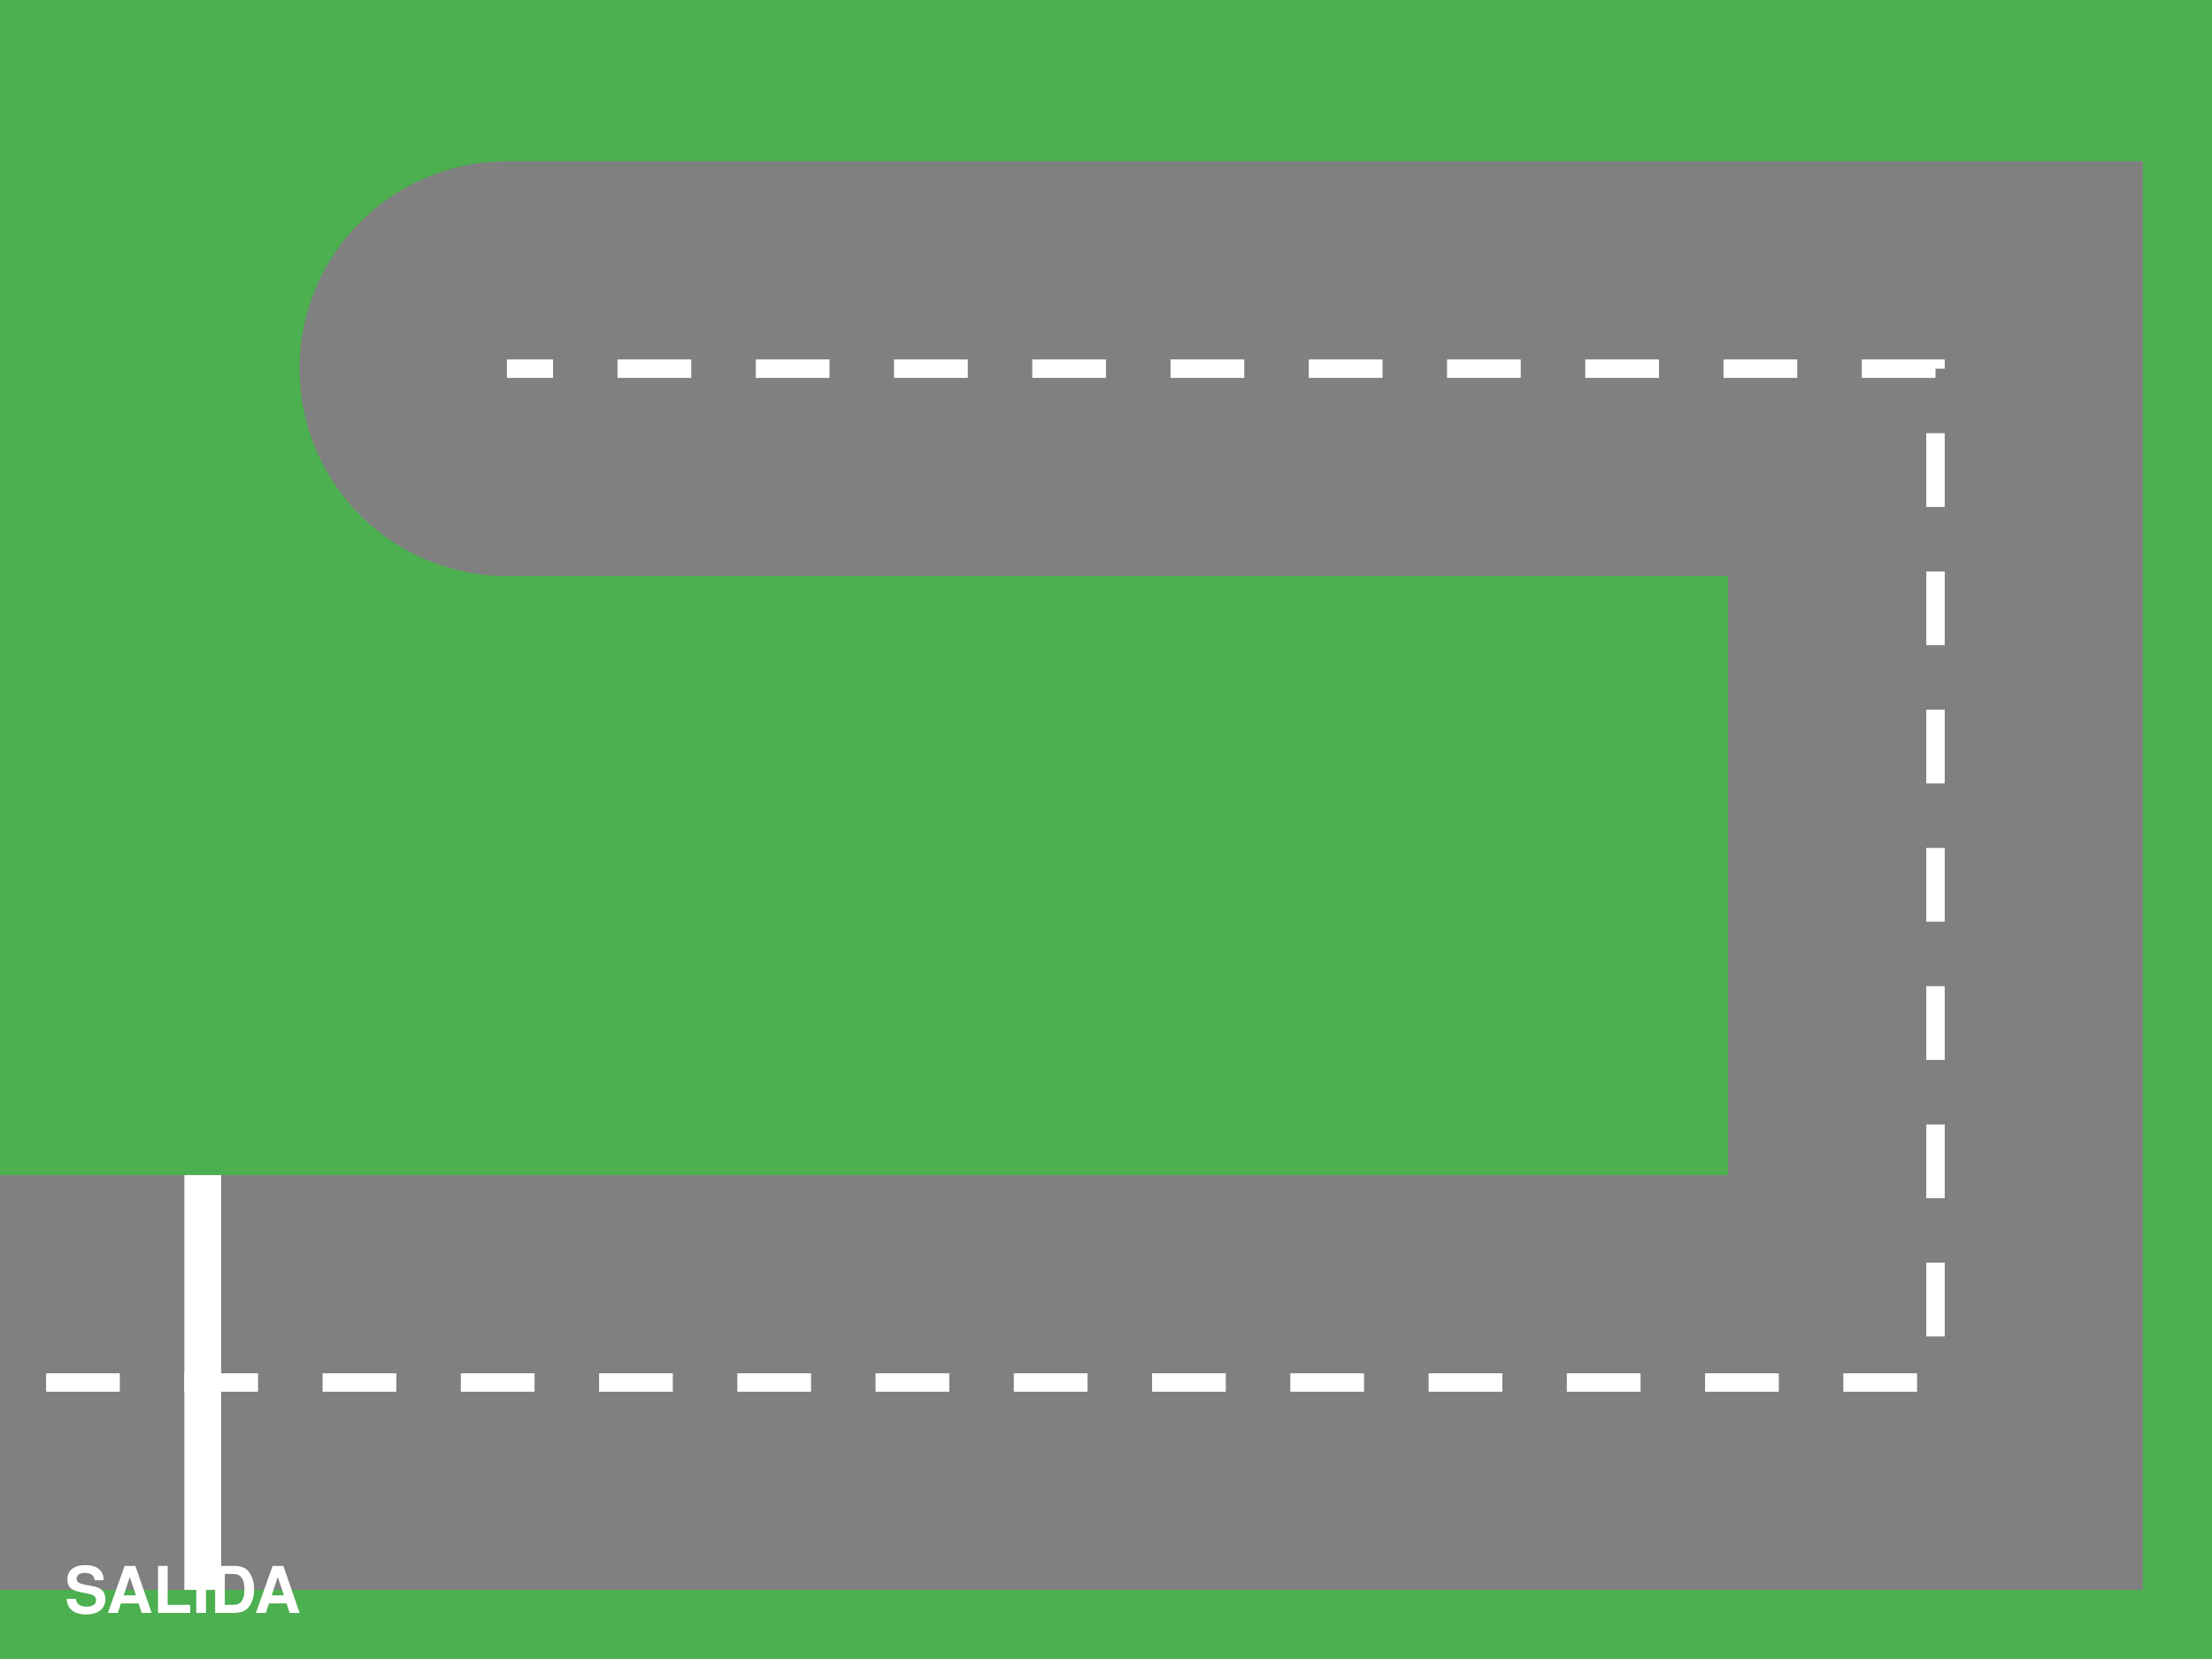
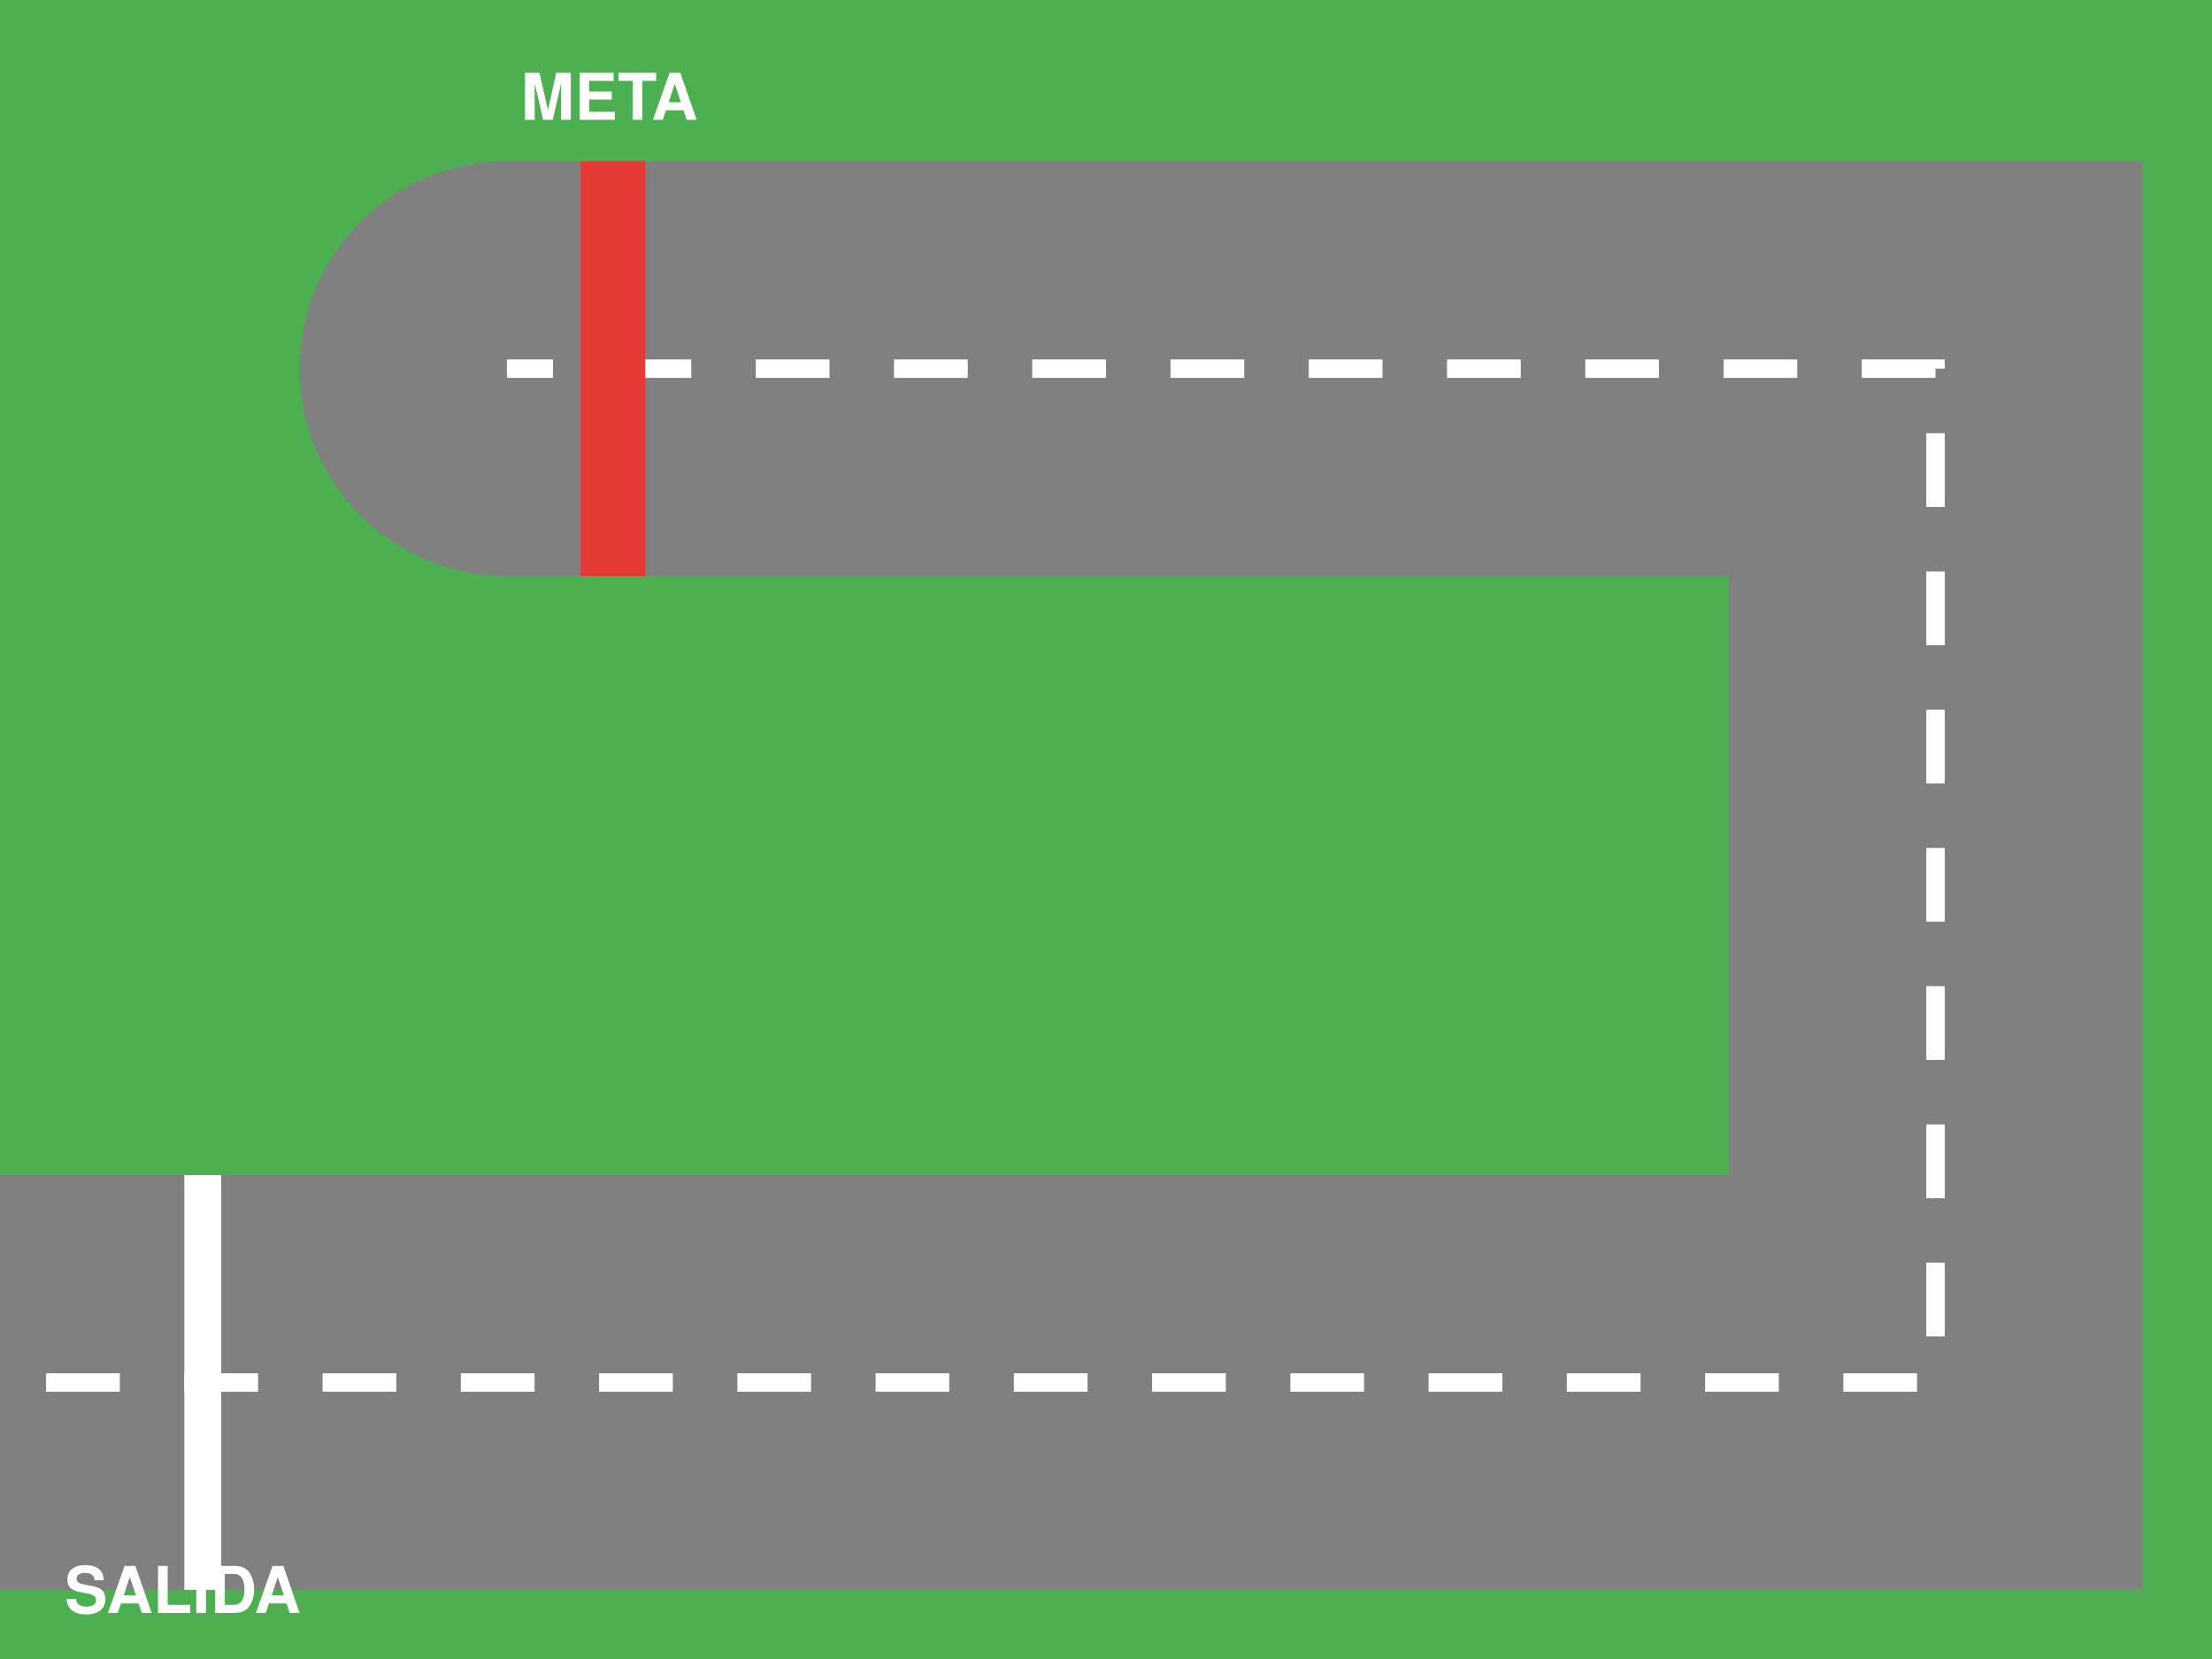
<svg xmlns="http://www.w3.org/2000/svg" width="480" height="360" viewBox="0 0 480 360">
  <rect x="0" y="0" width="480" height="360" fill="#4CAF50" />
  <path d="M -20 300 L 420 300 L 420 80 L 110 80" fill="none" stroke="#808080" stroke-width="90" stroke-linecap="round" stroke-linejoin="miter" />
  <path d="M -20 300 L 420 300 L 420 80 L 110 80" fill="none" stroke="#FFFFFF" stroke-width="4" stroke-dasharray="16 14" />
  <rect x="40" y="255" width="8" height="90" fill="#FFFFFF" />
  <text x="14" y="350" font-family="Helvetica, Arial, sans-serif" font-size="14" font-weight="bold" fill="#FFFFFF">SALIDA</text>
+   <rect x="126" y="35" width="14" height="90" fill="#E53935" />
+   <text x="113" y="26" font-family="Helvetica, Arial, sans-serif" font-size="14" font-weight="bold" fill="#FFFFFF">META</text>
</svg>
